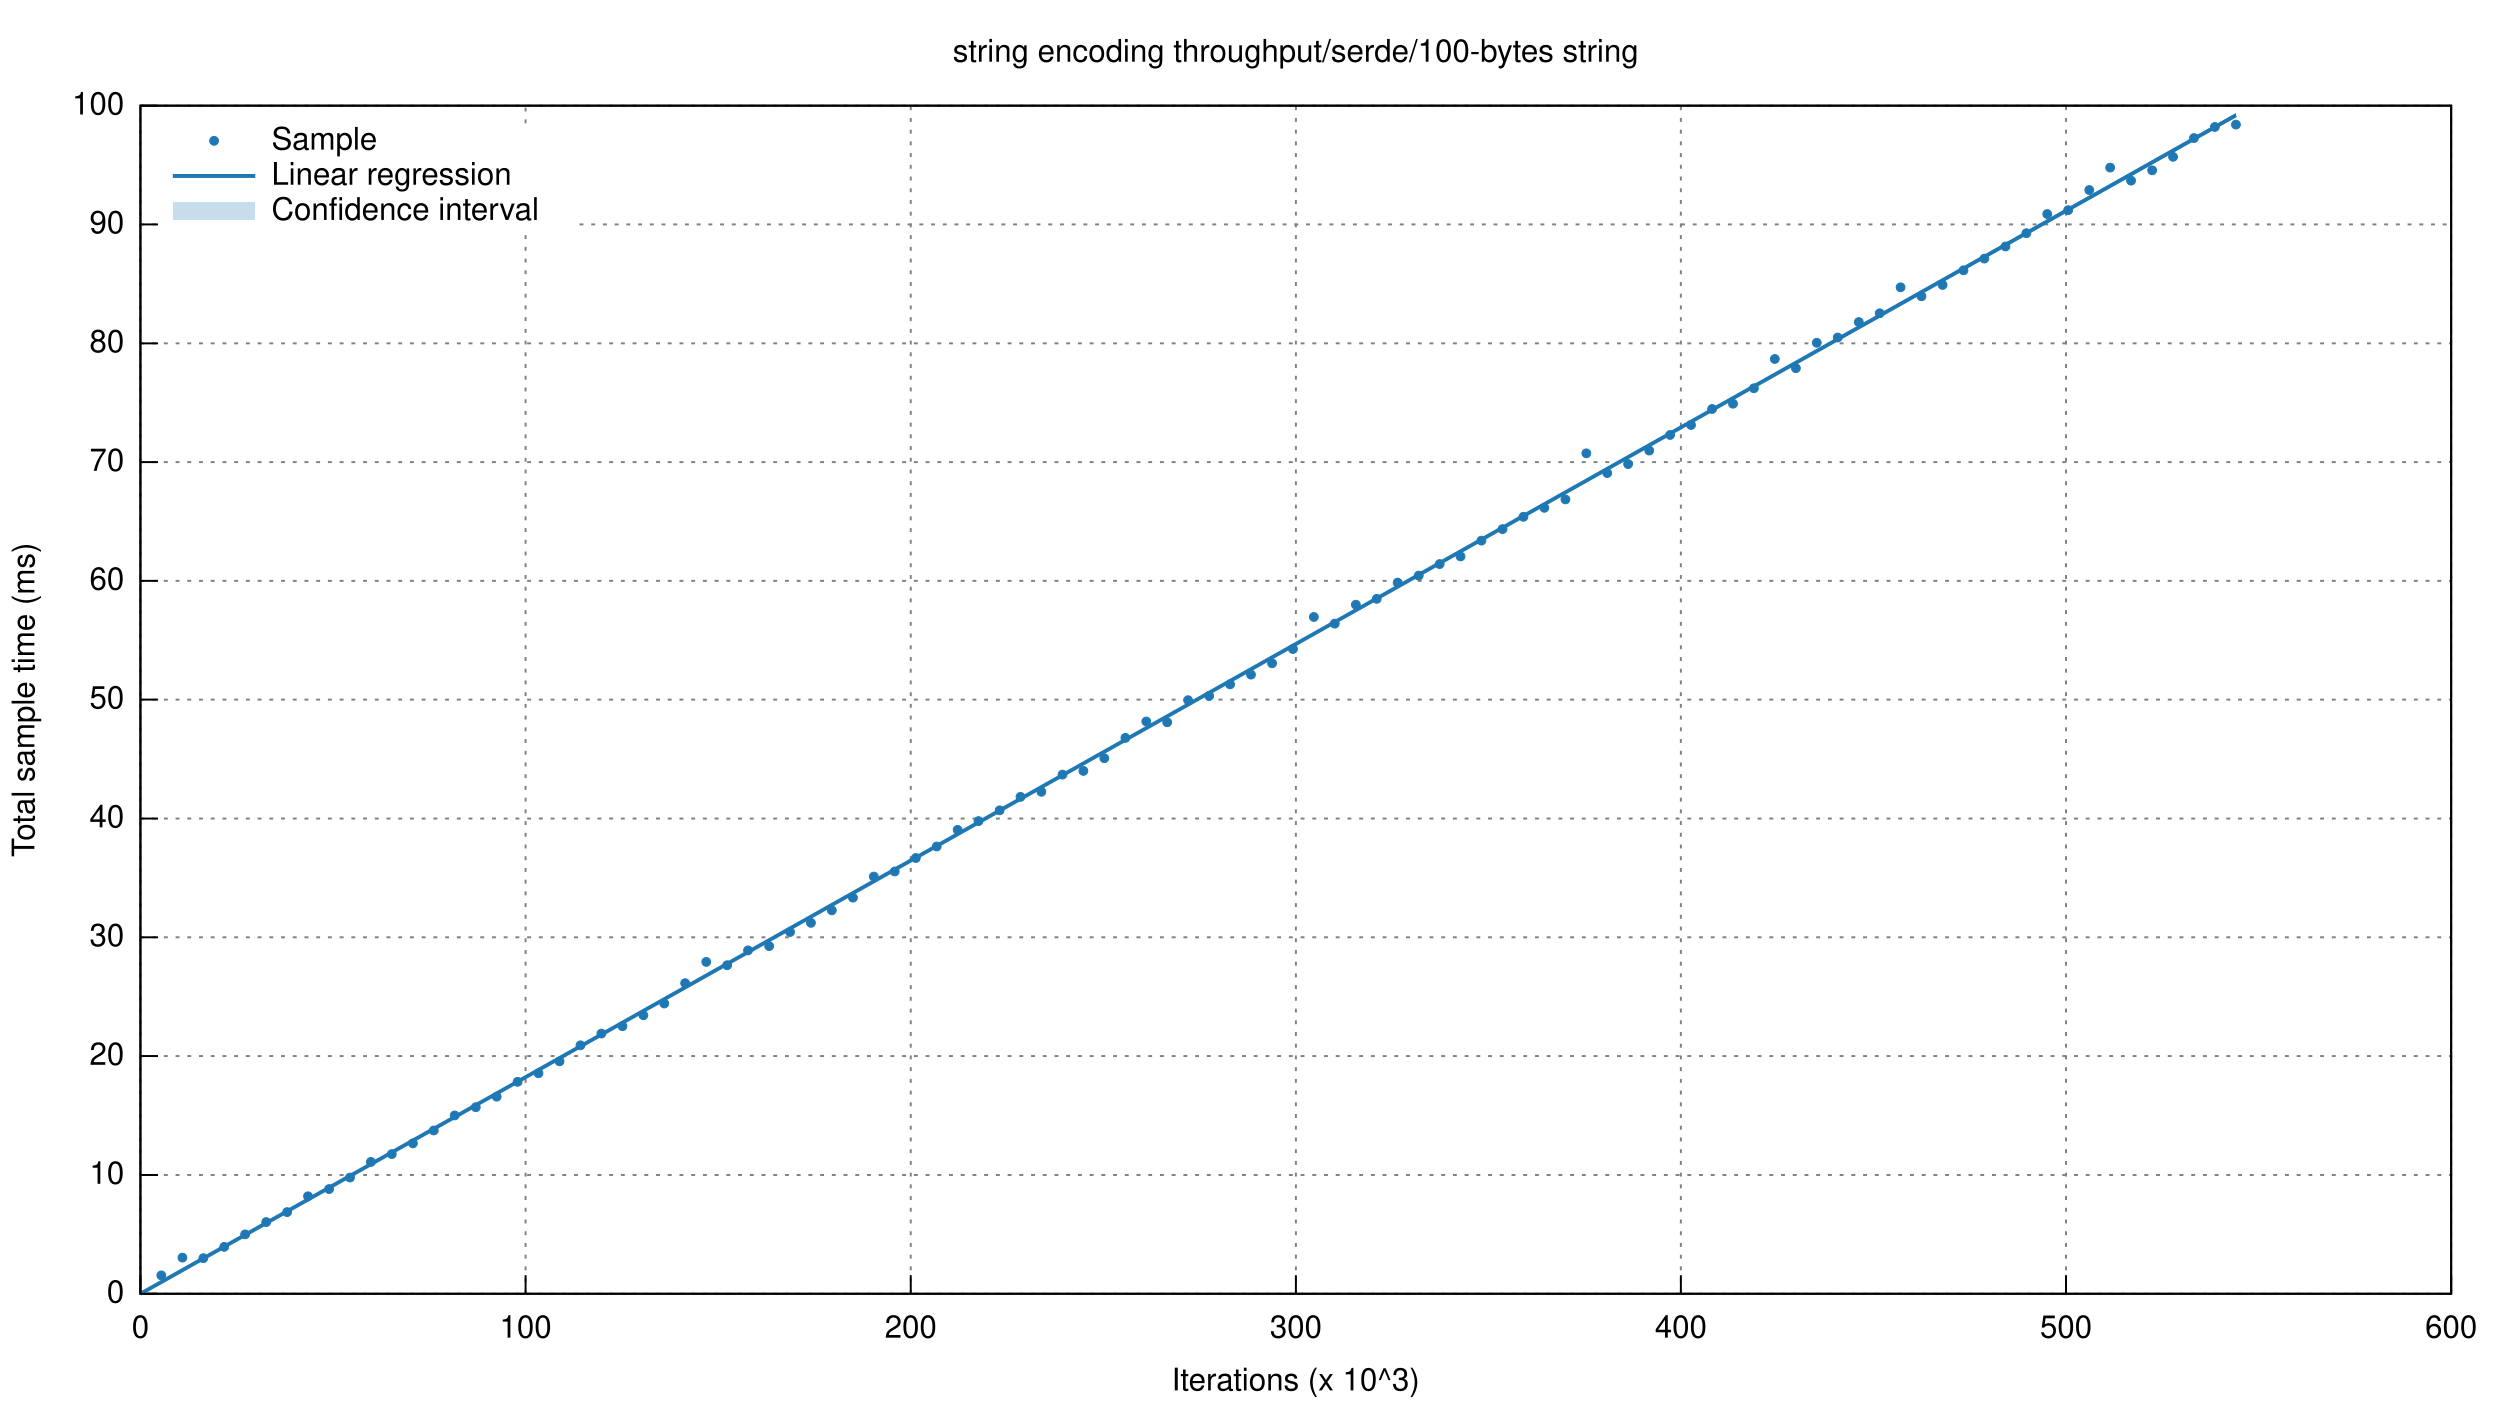
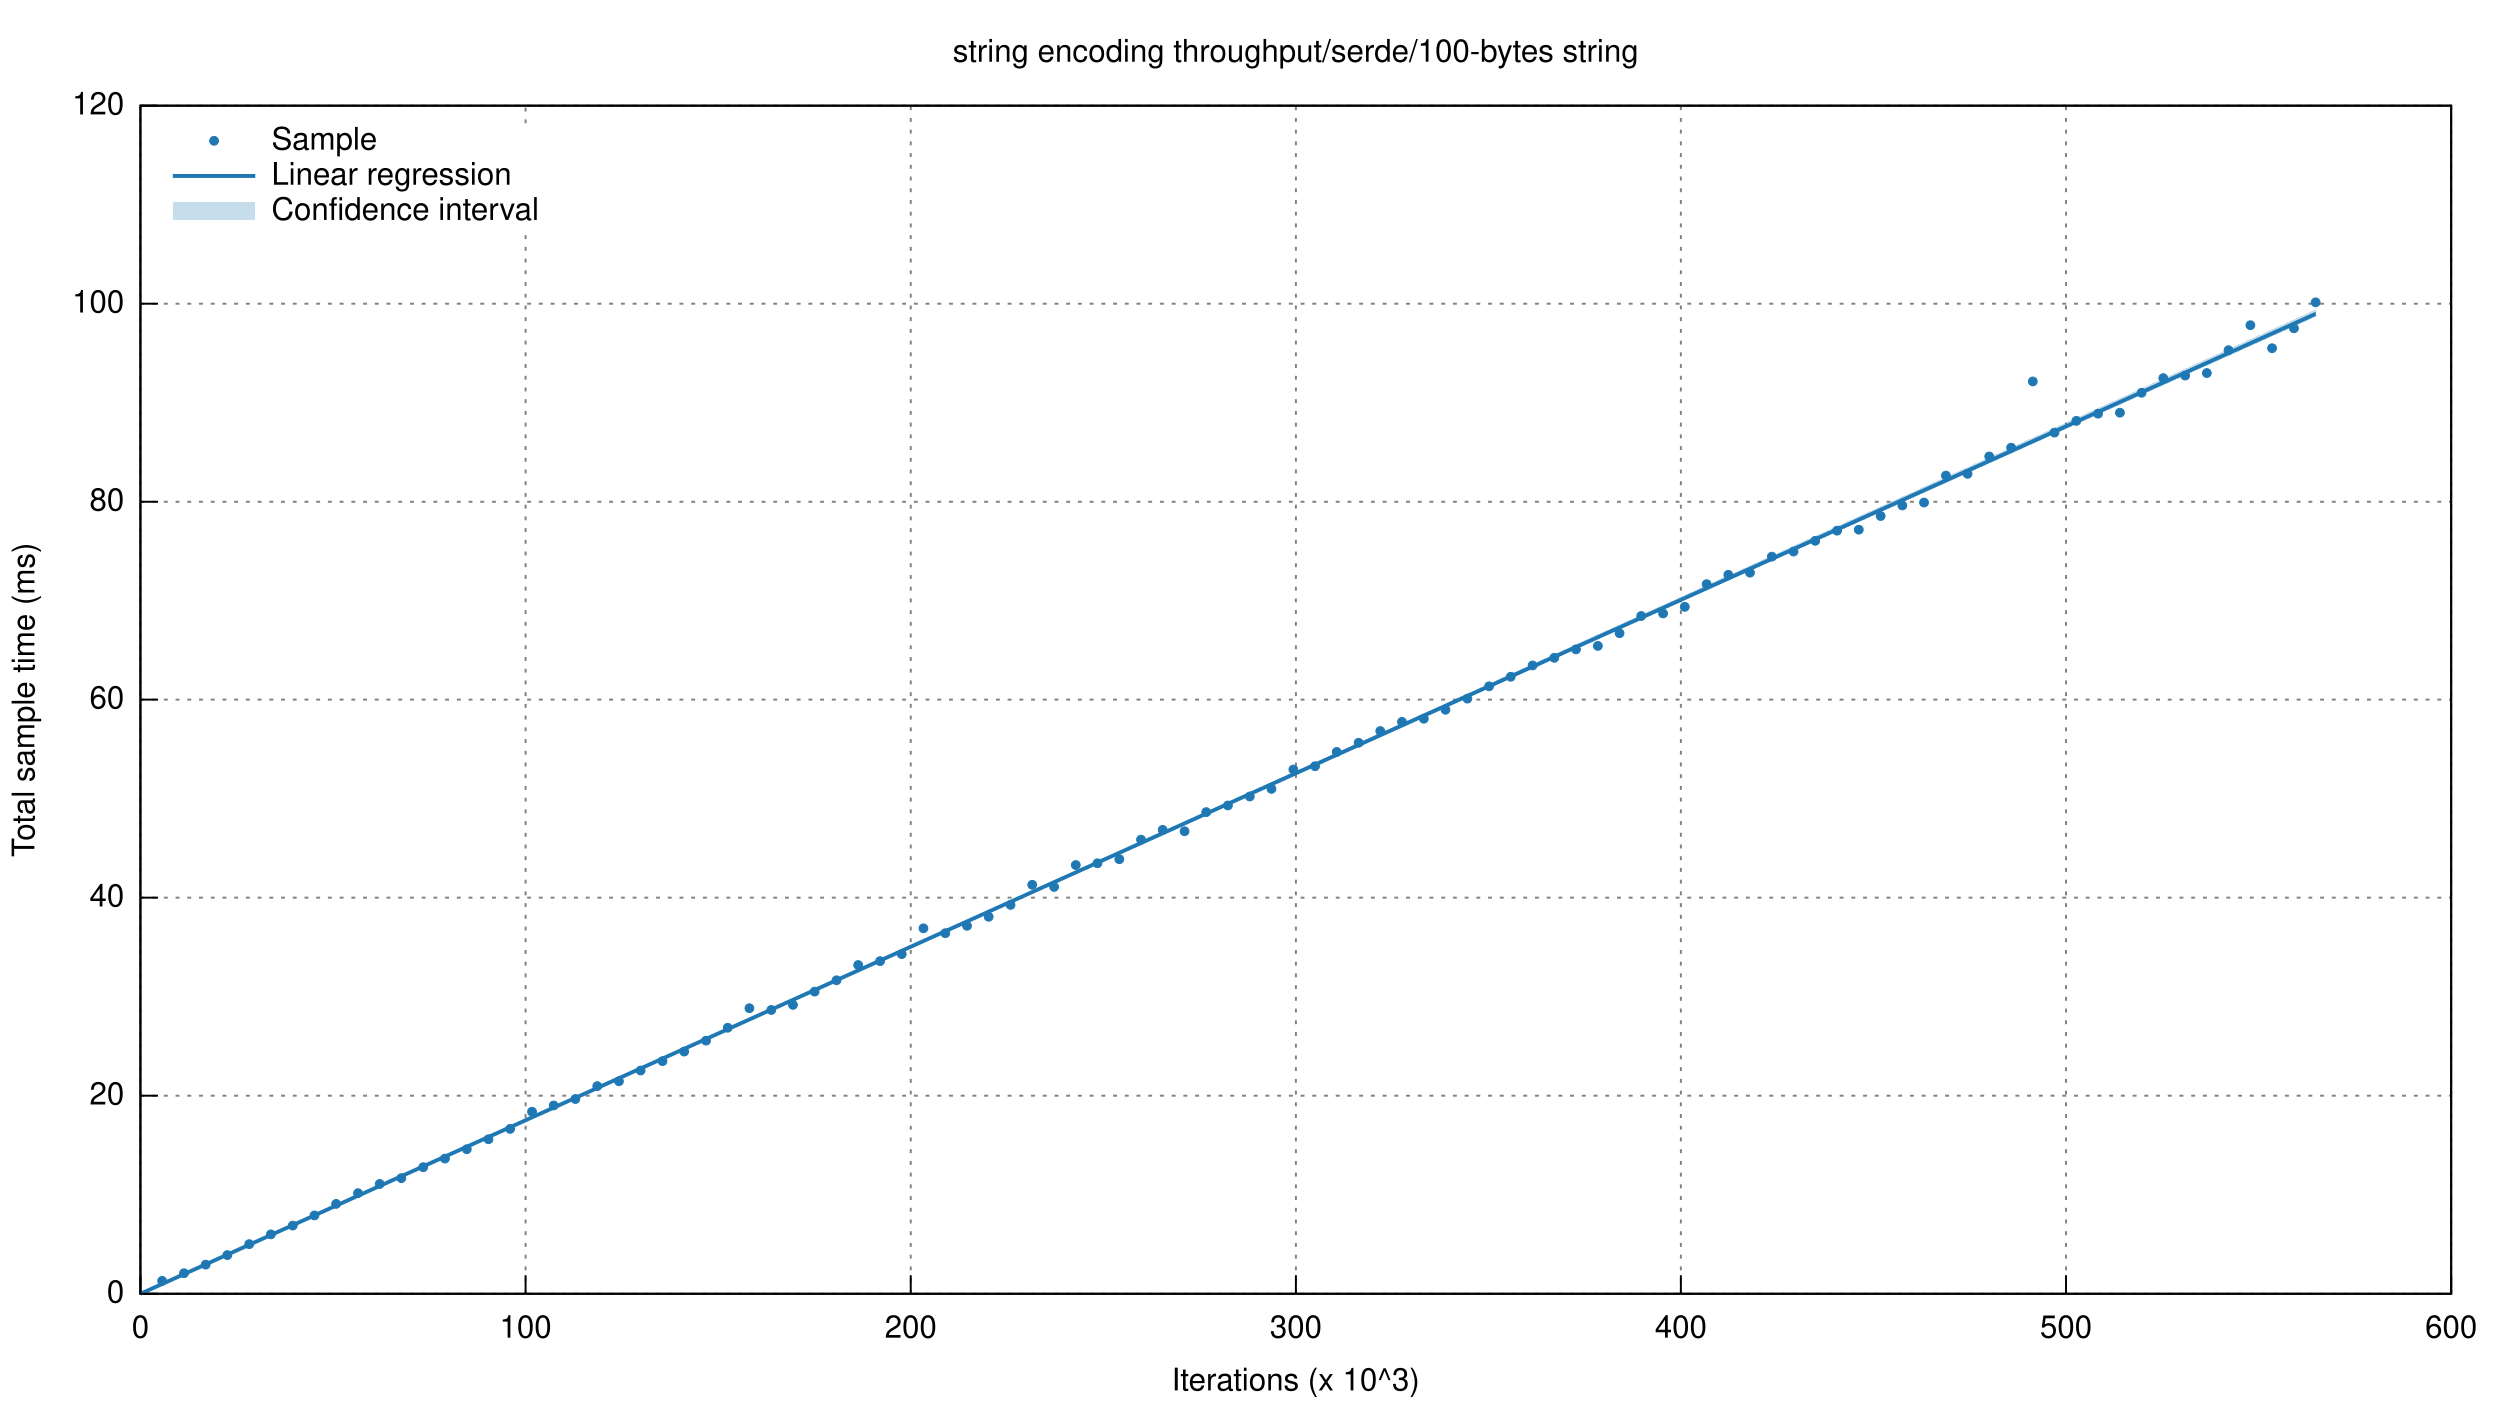
<svg xmlns="http://www.w3.org/2000/svg" xmlns:xlink="http://www.w3.org/1999/xlink" viewBox="0 0 1280 720">
  <g id="gnuplot_canvas">
    <rect x="0" y="0" width="1280" height="720" fill="none" />
    <defs>
      <circle id="gpDot" r="0.5" stroke-width="0.5" />
      <path id="gpPt0" stroke-width="0.222" stroke="currentColor" d="M-1,0 h2 M0,-1 v2" />
      <path id="gpPt1" stroke-width="0.222" stroke="currentColor" d="M-1,-1 L1,1 M1,-1 L-1,1" />
      <path id="gpPt2" stroke-width="0.222" stroke="currentColor" d="M-1,0 L1,0 M0,-1 L0,1 M-1,-1 L1,1 M-1,1 L1,-1" />
      <rect id="gpPt3" stroke-width="0.222" stroke="currentColor" x="-1" y="-1" width="2" height="2" />
      <rect id="gpPt4" stroke-width="0.222" stroke="currentColor" fill="currentColor" x="-1" y="-1" width="2" height="2" />
      <circle id="gpPt5" stroke-width="0.222" stroke="currentColor" cx="0" cy="0" r="1" />
      <use xlink:href="#gpPt5" id="gpPt6" fill="currentColor" stroke="none" />
      <path id="gpPt7" stroke-width="0.222" stroke="currentColor" d="M0,-1.33 L-1.33,0.67 L1.33,0.67 z" />
      <use xlink:href="#gpPt7" id="gpPt8" fill="currentColor" stroke="none" />
      <use xlink:href="#gpPt7" id="gpPt9" stroke="currentColor" transform="rotate(180)" />
      <use xlink:href="#gpPt9" id="gpPt10" fill="currentColor" stroke="none" />
      <use xlink:href="#gpPt3" id="gpPt11" stroke="currentColor" transform="rotate(45)" />
      <use xlink:href="#gpPt11" id="gpPt12" fill="currentColor" stroke="none" />
    </defs>
    <g style="fill:none; color:white; stroke:currentColor; stroke-width:1.00; stroke-linecap:butt; stroke-linejoin:miter">
</g>
    <g style="fill:none; color:black; stroke:currentColor; stroke-width:1.00; stroke-linecap:butt; stroke-linejoin:miter">
</g>
    <g style="fill:none; color:gray; stroke:currentColor; stroke-width:1.00; stroke-linecap:butt; stroke-linejoin:miter">
      <path stroke="gray" stroke-dasharray=" 2,4" class="gridline" d="M71.9,662.4 L1255.0,662.4  h0.01" />
    </g>
    <g style="fill:none; color:black; stroke:currentColor; stroke-width:1.00; stroke-linecap:butt; stroke-linejoin:miter">
      <path stroke="black" d="M71.9,662.4 L80.9,662.4  h0.01" />
      <g transform="translate(63.6,666.9)" style="stroke:none; fill:black; font-family:Helvetica; font-size:12.00pt; text-anchor:end">
        <text> 0</text>
      </g>
    </g>
    <g style="fill:none; color:gray; stroke:currentColor; stroke-width:1.00; stroke-linecap:butt; stroke-linejoin:miter">
-       <path stroke="gray" stroke-dasharray=" 2,4" class="gridline" d="M71.9,601.6 L1255.0,601.6  h0.01" />
-     </g>
-     <g style="fill:none; color:black; stroke:currentColor; stroke-width:1.00; stroke-linecap:butt; stroke-linejoin:miter">
-       <path stroke="black" d="M71.9,601.6 L80.9,601.6  h0.01" />
-       <g transform="translate(63.6,606.1)" style="stroke:none; fill:black; font-family:Helvetica; font-size:12.00pt; text-anchor:end">
-         <text> 10</text>
-       </g>
-     </g>
-     <g style="fill:none; color:gray; stroke:currentColor; stroke-width:1.00; stroke-linecap:butt; stroke-linejoin:miter">
-       <path stroke="gray" stroke-dasharray=" 2,4" class="gridline" d="M71.9,540.7 L1255.0,540.7  h0.01" />
-     </g>
-     <g style="fill:none; color:black; stroke:currentColor; stroke-width:1.00; stroke-linecap:butt; stroke-linejoin:miter">
-       <path stroke="black" d="M71.9,540.7 L80.9,540.7  h0.01" />
-       <g transform="translate(63.6,545.2)" style="stroke:none; fill:black; font-family:Helvetica; font-size:12.00pt; text-anchor:end">
+       <path stroke="gray" stroke-dasharray=" 2,4" class="gridline" d="M71.9,561.0 L1255.0,561.0  h0.01" />
+     </g>
+     <g style="fill:none; color:black; stroke:currentColor; stroke-width:1.00; stroke-linecap:butt; stroke-linejoin:miter">
+       <path stroke="black" d="M71.9,561.0 L80.9,561.0  h0.01" />
+       <g transform="translate(63.6,565.5)" style="stroke:none; fill:black; font-family:Helvetica; font-size:12.00pt; text-anchor:end">
        <text> 20</text>
      </g>
    </g>
    <g style="fill:none; color:gray; stroke:currentColor; stroke-width:1.00; stroke-linecap:butt; stroke-linejoin:miter">
-       <path stroke="gray" stroke-dasharray=" 2,4" class="gridline" d="M71.9,479.9 L1255.0,479.9  h0.01" />
-     </g>
-     <g style="fill:none; color:black; stroke:currentColor; stroke-width:1.00; stroke-linecap:butt; stroke-linejoin:miter">
-       <path stroke="black" d="M71.9,479.9 L80.9,479.9  h0.01" />
-       <g transform="translate(63.6,484.4)" style="stroke:none; fill:black; font-family:Helvetica; font-size:12.00pt; text-anchor:end">
-         <text> 30</text>
-       </g>
-     </g>
-     <g style="fill:none; color:gray; stroke:currentColor; stroke-width:1.00; stroke-linecap:butt; stroke-linejoin:miter">
-       <path stroke="gray" stroke-dasharray=" 2,4" class="gridline" d="M71.9,419.1 L1255.0,419.1  h0.01" />
-     </g>
-     <g style="fill:none; color:black; stroke:currentColor; stroke-width:1.00; stroke-linecap:butt; stroke-linejoin:miter">
-       <path stroke="black" d="M71.9,419.1 L80.9,419.1  h0.01" />
-       <g transform="translate(63.6,423.6)" style="stroke:none; fill:black; font-family:Helvetica; font-size:12.00pt; text-anchor:end">
+       <path stroke="gray" stroke-dasharray=" 2,4" class="gridline" d="M71.9,459.6 L1255.0,459.6  h0.01" />
+     </g>
+     <g style="fill:none; color:black; stroke:currentColor; stroke-width:1.00; stroke-linecap:butt; stroke-linejoin:miter">
+       <path stroke="black" d="M71.9,459.6 L80.9,459.6  h0.01" />
+       <g transform="translate(63.6,464.1)" style="stroke:none; fill:black; font-family:Helvetica; font-size:12.00pt; text-anchor:end">
        <text> 40</text>
      </g>
    </g>
    <g style="fill:none; color:gray; stroke:currentColor; stroke-width:1.00; stroke-linecap:butt; stroke-linejoin:miter">
      <path stroke="gray" stroke-dasharray=" 2,4" class="gridline" d="M71.9,358.2 L1255.0,358.2  h0.01" />
    </g>
    <g style="fill:none; color:black; stroke:currentColor; stroke-width:1.00; stroke-linecap:butt; stroke-linejoin:miter">
      <path stroke="black" d="M71.9,358.2 L80.9,358.2  h0.01" />
      <g transform="translate(63.6,362.7)" style="stroke:none; fill:black; font-family:Helvetica; font-size:12.00pt; text-anchor:end">
-         <text> 50</text>
-       </g>
-     </g>
-     <g style="fill:none; color:gray; stroke:currentColor; stroke-width:1.00; stroke-linecap:butt; stroke-linejoin:miter">
-       <path stroke="gray" stroke-dasharray=" 2,4" class="gridline" d="M71.9,297.4 L1255.0,297.4  h0.01" />
-     </g>
-     <g style="fill:none; color:black; stroke:currentColor; stroke-width:1.00; stroke-linecap:butt; stroke-linejoin:miter">
-       <path stroke="black" d="M71.9,297.4 L80.9,297.4  h0.01" />
-       <g transform="translate(63.6,301.9)" style="stroke:none; fill:black; font-family:Helvetica; font-size:12.00pt; text-anchor:end">
        <text> 60</text>
      </g>
    </g>
    <g style="fill:none; color:gray; stroke:currentColor; stroke-width:1.00; stroke-linecap:butt; stroke-linejoin:miter">
-       <path stroke="gray" stroke-dasharray=" 2,4" class="gridline" d="M71.9,236.6 L1255.0,236.6  h0.01" />
-     </g>
-     <g style="fill:none; color:black; stroke:currentColor; stroke-width:1.00; stroke-linecap:butt; stroke-linejoin:miter">
-       <path stroke="black" d="M71.9,236.6 L80.9,236.6  h0.01" />
-       <g transform="translate(63.6,241.1)" style="stroke:none; fill:black; font-family:Helvetica; font-size:12.00pt; text-anchor:end">
-         <text> 70</text>
-       </g>
-     </g>
-     <g style="fill:none; color:gray; stroke:currentColor; stroke-width:1.00; stroke-linecap:butt; stroke-linejoin:miter">
-       <path stroke="gray" stroke-dasharray=" 2,4" class="gridline" d="M71.9,175.8 L1255.0,175.8  h0.01" />
-     </g>
-     <g style="fill:none; color:black; stroke:currentColor; stroke-width:1.00; stroke-linecap:butt; stroke-linejoin:miter">
-       <path stroke="black" d="M71.9,175.8 L80.9,175.8  h0.01" />
-       <g transform="translate(63.6,180.3)" style="stroke:none; fill:black; font-family:Helvetica; font-size:12.00pt; text-anchor:end">
+       <path stroke="gray" stroke-dasharray=" 2,4" class="gridline" d="M71.9,256.9 L1255.0,256.9  h0.01" />
+     </g>
+     <g style="fill:none; color:black; stroke:currentColor; stroke-width:1.00; stroke-linecap:butt; stroke-linejoin:miter">
+       <path stroke="black" d="M71.9,256.9 L80.9,256.9  h0.01" />
+       <g transform="translate(63.6,261.4)" style="stroke:none; fill:black; font-family:Helvetica; font-size:12.00pt; text-anchor:end">
        <text> 80</text>
      </g>
    </g>
    <g style="fill:none; color:gray; stroke:currentColor; stroke-width:1.00; stroke-linecap:butt; stroke-linejoin:miter">
-       <path stroke="gray" stroke-dasharray=" 2,4" class="gridline" d="M71.9,114.9 L80.2,114.9 M296.7,114.9 L1255.0,114.9  h0.01" />
-     </g>
-     <g style="fill:none; color:black; stroke:currentColor; stroke-width:1.00; stroke-linecap:butt; stroke-linejoin:miter">
-       <path stroke="black" d="M71.9,114.9 L80.9,114.9  h0.01" />
-       <g transform="translate(63.6,119.4)" style="stroke:none; fill:black; font-family:Helvetica; font-size:12.00pt; text-anchor:end">
-         <text> 90</text>
+       <path stroke="gray" stroke-dasharray=" 2,4" class="gridline" d="M71.9,155.5 L1255.0,155.5  h0.01" />
+     </g>
+     <g style="fill:none; color:black; stroke:currentColor; stroke-width:1.00; stroke-linecap:butt; stroke-linejoin:miter">
+       <path stroke="black" d="M71.9,155.5 L80.9,155.5  h0.01" />
+       <g transform="translate(63.6,160.0)" style="stroke:none; fill:black; font-family:Helvetica; font-size:12.00pt; text-anchor:end">
+         <text> 100</text>
      </g>
    </g>
    <g style="fill:none; color:gray; stroke:currentColor; stroke-width:1.00; stroke-linecap:butt; stroke-linejoin:miter">
      <path stroke="gray" stroke-dasharray=" 2,4" class="gridline" d="M71.9,54.1 L1255.0,54.1  h0.01" />
    </g>
    <g style="fill:none; color:black; stroke:currentColor; stroke-width:1.00; stroke-linecap:butt; stroke-linejoin:miter">
      <path stroke="black" d="M71.9,54.1 L80.9,54.1  h0.01" />
      <g transform="translate(63.6,58.6)" style="stroke:none; fill:black; font-family:Helvetica; font-size:12.00pt; text-anchor:end">
-         <text> 100</text>
+         <text> 120</text>
      </g>
    </g>
    <g style="fill:none; color:gray; stroke:currentColor; stroke-width:1.00; stroke-linecap:butt; stroke-linejoin:miter">
      <path stroke="gray" stroke-dasharray=" 2,4" class="gridline" d="M71.9,662.4 L71.9,54.1  h0.01" />
    </g>
    <g style="fill:none; color:black; stroke:currentColor; stroke-width:1.00; stroke-linecap:butt; stroke-linejoin:miter">
      <path stroke="black" d="M71.9,662.4 L71.9,653.4  h0.01" />
      <g transform="translate(71.9,684.9)" style="stroke:none; fill:black; font-family:Helvetica; font-size:12.00pt; text-anchor:middle">
        <text> 0</text>
      </g>
    </g>
    <g style="fill:none; color:gray; stroke:currentColor; stroke-width:1.00; stroke-linecap:butt; stroke-linejoin:miter">
      <path stroke="gray" stroke-dasharray=" 2,4" class="gridline" d="M269.1,662.4 L269.1,117.1 M269.1,63.1 L269.1,54.1  h0.01" />
    </g>
    <g style="fill:none; color:black; stroke:currentColor; stroke-width:1.00; stroke-linecap:butt; stroke-linejoin:miter">
      <path stroke="black" d="M269.1,662.4 L269.1,653.4  h0.01" />
      <g transform="translate(269.1,684.9)" style="stroke:none; fill:black; font-family:Helvetica; font-size:12.00pt; text-anchor:middle">
        <text> 100</text>
      </g>
    </g>
    <g style="fill:none; color:gray; stroke:currentColor; stroke-width:1.00; stroke-linecap:butt; stroke-linejoin:miter">
      <path stroke="gray" stroke-dasharray=" 2,4" class="gridline" d="M466.3,662.4 L466.3,54.1  h0.01" />
    </g>
    <g style="fill:none; color:black; stroke:currentColor; stroke-width:1.00; stroke-linecap:butt; stroke-linejoin:miter">
      <path stroke="black" d="M466.3,662.4 L466.3,653.4  h0.01" />
      <g transform="translate(466.3,684.9)" style="stroke:none; fill:black; font-family:Helvetica; font-size:12.00pt; text-anchor:middle">
        <text> 200</text>
      </g>
    </g>
    <g style="fill:none; color:gray; stroke:currentColor; stroke-width:1.00; stroke-linecap:butt; stroke-linejoin:miter">
      <path stroke="gray" stroke-dasharray=" 2,4" class="gridline" d="M663.5,662.4 L663.5,54.1  h0.01" />
    </g>
    <g style="fill:none; color:black; stroke:currentColor; stroke-width:1.00; stroke-linecap:butt; stroke-linejoin:miter">
      <path stroke="black" d="M663.5,662.4 L663.5,653.4  h0.01" />
      <g transform="translate(663.5,684.9)" style="stroke:none; fill:black; font-family:Helvetica; font-size:12.00pt; text-anchor:middle">
        <text> 300</text>
      </g>
    </g>
    <g style="fill:none; color:gray; stroke:currentColor; stroke-width:1.00; stroke-linecap:butt; stroke-linejoin:miter">
      <path stroke="gray" stroke-dasharray=" 2,4" class="gridline" d="M860.6,662.4 L860.6,54.1  h0.01" />
    </g>
    <g style="fill:none; color:black; stroke:currentColor; stroke-width:1.00; stroke-linecap:butt; stroke-linejoin:miter">
      <path stroke="black" d="M860.6,662.4 L860.6,653.4  h0.01" />
      <g transform="translate(860.6,684.9)" style="stroke:none; fill:black; font-family:Helvetica; font-size:12.00pt; text-anchor:middle">
        <text> 400</text>
      </g>
    </g>
    <g style="fill:none; color:gray; stroke:currentColor; stroke-width:1.00; stroke-linecap:butt; stroke-linejoin:miter">
      <path stroke="gray" stroke-dasharray=" 2,4" class="gridline" d="M1057.8,662.4 L1057.8,54.1  h0.01" />
    </g>
    <g style="fill:none; color:black; stroke:currentColor; stroke-width:1.00; stroke-linecap:butt; stroke-linejoin:miter">
      <path stroke="black" d="M1057.8,662.4 L1057.8,653.4  h0.01" />
      <g transform="translate(1057.8,684.9)" style="stroke:none; fill:black; font-family:Helvetica; font-size:12.00pt; text-anchor:middle">
        <text> 500</text>
      </g>
    </g>
    <g style="fill:none; color:gray; stroke:currentColor; stroke-width:1.00; stroke-linecap:butt; stroke-linejoin:miter">
      <path stroke="gray" stroke-dasharray=" 2,4" class="gridline" d="M1255.0,662.4 L1255.0,54.1  h0.01" />
    </g>
    <g style="fill:none; color:black; stroke:currentColor; stroke-width:1.00; stroke-linecap:butt; stroke-linejoin:miter">
      <path stroke="black" d="M1255.0,662.4 L1255.0,653.4  h0.01" />
      <g transform="translate(1255.0,684.9)" style="stroke:none; fill:black; font-family:Helvetica; font-size:12.00pt; text-anchor:middle">
        <text> 600</text>
      </g>
      <path stroke="black" d="M71.9,54.1 L71.9,662.4 L1255.0,662.4 L1255.0,54.1 L71.9,54.1 Z  h0.01" />
      <g transform="translate(17.6,358.3) rotate(270)" style="stroke:none; fill:black; font-family:Helvetica; font-size:12.00pt; text-anchor:middle">
        <text>Total sample time (ms)</text>
      </g>
      <g transform="translate(663.4,711.9)" style="stroke:none; fill:black; font-family:Helvetica; font-size:12.00pt; text-anchor:middle">
        <text>Iterations (x 10^3)</text>
      </g>
      <g transform="translate(663.4,31.6)" style="stroke:none; fill:black; font-family:Helvetica; font-size:12.00pt; text-anchor:middle">
        <text>string encoding throughput/serde/100-bytes string</text>
      </g>
    </g>
    <g id="gnuplot_plot_1">
      <g style="fill:none; color:red; stroke:currentColor; stroke-width:1.00; stroke-linecap:butt; stroke-linejoin:miter">
        <g transform="translate(139.0,76.6)" style="stroke:none; fill:black; font-family:Helvetica; font-size:12.00pt; text-anchor:start">
          <text>Sample</text>
        </g>
-         <use xlink:href="#gpPt6" transform="translate(82.6,653.0) scale(2.25)" color="rgb( 31, 120, 180)" />
-         <use xlink:href="#gpPt6" transform="translate(93.4,643.9) scale(2.25)" color="rgb( 31, 120, 180)" />
-         <use xlink:href="#gpPt6" transform="translate(104.1,644.2) scale(2.25)" color="rgb( 31, 120, 180)" />
-         <use xlink:href="#gpPt6" transform="translate(114.8,638.4) scale(2.25)" color="rgb( 31, 120, 180)" />
-         <use xlink:href="#gpPt6" transform="translate(125.5,632.0) scale(2.25)" color="rgb( 31, 120, 180)" />
-         <use xlink:href="#gpPt6" transform="translate(136.3,625.7) scale(2.25)" color="rgb( 31, 120, 180)" />
-         <use xlink:href="#gpPt6" transform="translate(147.0,620.6) scale(2.25)" color="rgb( 31, 120, 180)" />
-         <use xlink:href="#gpPt6" transform="translate(157.7,612.5) scale(2.25)" color="rgb( 31, 120, 180)" />
-         <use xlink:href="#gpPt6" transform="translate(168.5,608.8) scale(2.25)" color="rgb( 31, 120, 180)" />
-         <use xlink:href="#gpPt6" transform="translate(179.2,602.9) scale(2.25)" color="rgb( 31, 120, 180)" />
-         <use xlink:href="#gpPt6" transform="translate(189.9,594.9) scale(2.25)" color="rgb( 31, 120, 180)" />
-         <use xlink:href="#gpPt6" transform="translate(200.6,590.9) scale(2.25)" color="rgb( 31, 120, 180)" />
-         <use xlink:href="#gpPt6" transform="translate(211.4,585.4) scale(2.25)" color="rgb( 31, 120, 180)" />
-         <use xlink:href="#gpPt6" transform="translate(222.1,578.8) scale(2.25)" color="rgb( 31, 120, 180)" />
-         <use xlink:href="#gpPt6" transform="translate(232.8,571.1) scale(2.25)" color="rgb( 31, 120, 180)" />
-         <use xlink:href="#gpPt6" transform="translate(243.6,566.9) scale(2.25)" color="rgb( 31, 120, 180)" />
-         <use xlink:href="#gpPt6" transform="translate(254.3,561.5) scale(2.25)" color="rgb( 31, 120, 180)" />
-         <use xlink:href="#gpPt6" transform="translate(265.0,553.9) scale(2.25)" color="rgb( 31, 120, 180)" />
-         <use xlink:href="#gpPt6" transform="translate(275.7,549.5) scale(2.25)" color="rgb( 31, 120, 180)" />
-         <use xlink:href="#gpPt6" transform="translate(286.5,543.4) scale(2.25)" color="rgb( 31, 120, 180)" />
-         <use xlink:href="#gpPt6" transform="translate(297.2,535.2) scale(2.25)" color="rgb( 31, 120, 180)" />
-         <use xlink:href="#gpPt6" transform="translate(307.9,529.2) scale(2.25)" color="rgb( 31, 120, 180)" />
-         <use xlink:href="#gpPt6" transform="translate(318.7,525.4) scale(2.25)" color="rgb( 31, 120, 180)" />
-         <use xlink:href="#gpPt6" transform="translate(329.4,519.8) scale(2.25)" color="rgb( 31, 120, 180)" />
-         <use xlink:href="#gpPt6" transform="translate(340.1,513.8) scale(2.25)" color="rgb( 31, 120, 180)" />
-         <use xlink:href="#gpPt6" transform="translate(350.8,503.4) scale(2.25)" color="rgb( 31, 120, 180)" />
-         <use xlink:href="#gpPt6" transform="translate(361.6,492.5) scale(2.25)" color="rgb( 31, 120, 180)" />
-         <use xlink:href="#gpPt6" transform="translate(372.3,494.2) scale(2.25)" color="rgb( 31, 120, 180)" />
-         <use xlink:href="#gpPt6" transform="translate(383.0,486.6) scale(2.25)" color="rgb( 31, 120, 180)" />
-         <use xlink:href="#gpPt6" transform="translate(393.8,484.4) scale(2.25)" color="rgb( 31, 120, 180)" />
-         <use xlink:href="#gpPt6" transform="translate(404.5,477.2) scale(2.25)" color="rgb( 31, 120, 180)" />
-         <use xlink:href="#gpPt6" transform="translate(415.2,472.5) scale(2.25)" color="rgb( 31, 120, 180)" />
-         <use xlink:href="#gpPt6" transform="translate(425.9,466.1) scale(2.25)" color="rgb( 31, 120, 180)" />
-         <use xlink:href="#gpPt6" transform="translate(436.7,459.6) scale(2.25)" color="rgb( 31, 120, 180)" />
-         <use xlink:href="#gpPt6" transform="translate(447.4,448.8) scale(2.25)" color="rgb( 31, 120, 180)" />
-         <use xlink:href="#gpPt6" transform="translate(458.1,446.2) scale(2.25)" color="rgb( 31, 120, 180)" />
-         <use xlink:href="#gpPt6" transform="translate(468.9,439.3) scale(2.25)" color="rgb( 31, 120, 180)" />
-         <use xlink:href="#gpPt6" transform="translate(479.6,433.4) scale(2.25)" color="rgb( 31, 120, 180)" />
-         <use xlink:href="#gpPt6" transform="translate(490.3,424.9) scale(2.25)" color="rgb( 31, 120, 180)" />
-         <use xlink:href="#gpPt6" transform="translate(501.0,420.4) scale(2.25)" color="rgb( 31, 120, 180)" />
-         <use xlink:href="#gpPt6" transform="translate(511.8,414.9) scale(2.25)" color="rgb( 31, 120, 180)" />
-         <use xlink:href="#gpPt6" transform="translate(522.5,408.0) scale(2.25)" color="rgb( 31, 120, 180)" />
-         <use xlink:href="#gpPt6" transform="translate(533.2,405.4) scale(2.25)" color="rgb( 31, 120, 180)" />
-         <use xlink:href="#gpPt6" transform="translate(544.0,396.6) scale(2.25)" color="rgb( 31, 120, 180)" />
-         <use xlink:href="#gpPt6" transform="translate(554.7,394.7) scale(2.25)" color="rgb( 31, 120, 180)" />
-         <use xlink:href="#gpPt6" transform="translate(565.4,388.2) scale(2.25)" color="rgb( 31, 120, 180)" />
-         <use xlink:href="#gpPt6" transform="translate(576.2,377.8) scale(2.25)" color="rgb( 31, 120, 180)" />
-         <use xlink:href="#gpPt6" transform="translate(586.9,369.4) scale(2.25)" color="rgb( 31, 120, 180)" />
-         <use xlink:href="#gpPt6" transform="translate(597.6,369.8) scale(2.25)" color="rgb( 31, 120, 180)" />
-         <use xlink:href="#gpPt6" transform="translate(608.3,358.5) scale(2.25)" color="rgb( 31, 120, 180)" />
-         <use xlink:href="#gpPt6" transform="translate(619.1,356.3) scale(2.25)" color="rgb( 31, 120, 180)" />
-         <use xlink:href="#gpPt6" transform="translate(629.8,350.4) scale(2.25)" color="rgb( 31, 120, 180)" />
-         <use xlink:href="#gpPt6" transform="translate(640.5,345.4) scale(2.25)" color="rgb( 31, 120, 180)" />
-         <use xlink:href="#gpPt6" transform="translate(651.3,339.6) scale(2.25)" color="rgb( 31, 120, 180)" />
-         <use xlink:href="#gpPt6" transform="translate(662.0,332.3) scale(2.25)" color="rgb( 31, 120, 180)" />
-         <use xlink:href="#gpPt6" transform="translate(672.7,315.9) scale(2.25)" color="rgb( 31, 120, 180)" />
-         <use xlink:href="#gpPt6" transform="translate(683.4,319.3) scale(2.25)" color="rgb( 31, 120, 180)" />
-         <use xlink:href="#gpPt6" transform="translate(694.2,309.6) scale(2.25)" color="rgb( 31, 120, 180)" />
-         <use xlink:href="#gpPt6" transform="translate(704.9,306.6) scale(2.25)" color="rgb( 31, 120, 180)" />
-         <use xlink:href="#gpPt6" transform="translate(715.6,298.3) scale(2.25)" color="rgb( 31, 120, 180)" />
-         <use xlink:href="#gpPt6" transform="translate(726.4,294.7) scale(2.25)" color="rgb( 31, 120, 180)" />
-         <use xlink:href="#gpPt6" transform="translate(737.1,288.8) scale(2.25)" color="rgb( 31, 120, 180)" />
-         <use xlink:href="#gpPt6" transform="translate(747.8,284.9) scale(2.25)" color="rgb( 31, 120, 180)" />
-         <use xlink:href="#gpPt6" transform="translate(758.5,276.8) scale(2.25)" color="rgb( 31, 120, 180)" />
-         <use xlink:href="#gpPt6" transform="translate(769.3,270.9) scale(2.25)" color="rgb( 31, 120, 180)" />
-         <use xlink:href="#gpPt6" transform="translate(780.0,264.6) scale(2.25)" color="rgb( 31, 120, 180)" />
-         <use xlink:href="#gpPt6" transform="translate(790.7,260.0) scale(2.25)" color="rgb( 31, 120, 180)" />
-         <use xlink:href="#gpPt6" transform="translate(801.5,255.7) scale(2.25)" color="rgb( 31, 120, 180)" />
-         <use xlink:href="#gpPt6" transform="translate(812.2,232.1) scale(2.25)" color="rgb( 31, 120, 180)" />
-         <use xlink:href="#gpPt6" transform="translate(822.9,242.2) scale(2.25)" color="rgb( 31, 120, 180)" />
-         <use xlink:href="#gpPt6" transform="translate(833.6,237.6) scale(2.25)" color="rgb( 31, 120, 180)" />
-         <use xlink:href="#gpPt6" transform="translate(844.4,230.7) scale(2.25)" color="rgb( 31, 120, 180)" />
-         <use xlink:href="#gpPt6" transform="translate(855.1,222.7) scale(2.25)" color="rgb( 31, 120, 180)" />
-         <use xlink:href="#gpPt6" transform="translate(865.8,217.6) scale(2.25)" color="rgb( 31, 120, 180)" />
-         <use xlink:href="#gpPt6" transform="translate(876.6,209.4) scale(2.25)" color="rgb( 31, 120, 180)" />
-         <use xlink:href="#gpPt6" transform="translate(887.3,206.7) scale(2.25)" color="rgb( 31, 120, 180)" />
-         <use xlink:href="#gpPt6" transform="translate(898.0,198.8) scale(2.25)" color="rgb( 31, 120, 180)" />
-         <use xlink:href="#gpPt6" transform="translate(908.7,183.8) scale(2.25)" color="rgb( 31, 120, 180)" />
-         <use xlink:href="#gpPt6" transform="translate(919.5,188.5) scale(2.25)" color="rgb( 31, 120, 180)" />
-         <use xlink:href="#gpPt6" transform="translate(930.2,175.5) scale(2.25)" color="rgb( 31, 120, 180)" />
-         <use xlink:href="#gpPt6" transform="translate(940.9,172.8) scale(2.25)" color="rgb( 31, 120, 180)" />
-         <use xlink:href="#gpPt6" transform="translate(951.7,164.9) scale(2.25)" color="rgb( 31, 120, 180)" />
-         <use xlink:href="#gpPt6" transform="translate(962.4,160.4) scale(2.25)" color="rgb( 31, 120, 180)" />
-         <use xlink:href="#gpPt6" transform="translate(973.1,147.1) scale(2.25)" color="rgb( 31, 120, 180)" />
-         <use xlink:href="#gpPt6" transform="translate(983.8,151.7) scale(2.25)" color="rgb( 31, 120, 180)" />
-         <use xlink:href="#gpPt6" transform="translate(994.6,145.9) scale(2.25)" color="rgb( 31, 120, 180)" />
-         <use xlink:href="#gpPt6" transform="translate(1005.3,138.4) scale(2.25)" color="rgb( 31, 120, 180)" />
-         <use xlink:href="#gpPt6" transform="translate(1016.0,132.4) scale(2.25)" color="rgb( 31, 120, 180)" />
-         <use xlink:href="#gpPt6" transform="translate(1026.8,126.2) scale(2.25)" color="rgb( 31, 120, 180)" />
-         <use xlink:href="#gpPt6" transform="translate(1037.5,119.4) scale(2.25)" color="rgb( 31, 120, 180)" />
-         <use xlink:href="#gpPt6" transform="translate(1048.2,109.6) scale(2.25)" color="rgb( 31, 120, 180)" />
-         <use xlink:href="#gpPt6" transform="translate(1058.9,107.6) scale(2.25)" color="rgb( 31, 120, 180)" />
-         <use xlink:href="#gpPt6" transform="translate(1069.7,97.3) scale(2.25)" color="rgb( 31, 120, 180)" />
-         <use xlink:href="#gpPt6" transform="translate(1080.4,85.8) scale(2.25)" color="rgb( 31, 120, 180)" />
-         <use xlink:href="#gpPt6" transform="translate(1091.1,92.5) scale(2.25)" color="rgb( 31, 120, 180)" />
-         <use xlink:href="#gpPt6" transform="translate(1101.9,87.2) scale(2.25)" color="rgb( 31, 120, 180)" />
-         <use xlink:href="#gpPt6" transform="translate(1112.6,80.3) scale(2.25)" color="rgb( 31, 120, 180)" />
-         <use xlink:href="#gpPt6" transform="translate(1123.3,70.7) scale(2.25)" color="rgb( 31, 120, 180)" />
-         <use xlink:href="#gpPt6" transform="translate(1134.0,65.0) scale(2.25)" color="rgb( 31, 120, 180)" />
-         <use xlink:href="#gpPt6" transform="translate(1144.8,63.8) scale(2.25)" color="rgb( 31, 120, 180)" />
+         <use xlink:href="#gpPt6" transform="translate(83.0,655.8) scale(2.25)" color="rgb( 31, 120, 180)" />
+         <use xlink:href="#gpPt6" transform="translate(94.2,651.9) scale(2.25)" color="rgb( 31, 120, 180)" />
+         <use xlink:href="#gpPt6" transform="translate(105.3,647.5) scale(2.25)" color="rgb( 31, 120, 180)" />
+         <use xlink:href="#gpPt6" transform="translate(116.4,642.6) scale(2.25)" color="rgb( 31, 120, 180)" />
+         <use xlink:href="#gpPt6" transform="translate(127.6,637.0) scale(2.25)" color="rgb( 31, 120, 180)" />
+         <use xlink:href="#gpPt6" transform="translate(138.7,632.0) scale(2.25)" color="rgb( 31, 120, 180)" />
+         <use xlink:href="#gpPt6" transform="translate(149.9,627.5) scale(2.25)" color="rgb( 31, 120, 180)" />
+         <use xlink:href="#gpPt6" transform="translate(161.0,622.3) scale(2.25)" color="rgb( 31, 120, 180)" />
+         <use xlink:href="#gpPt6" transform="translate(172.1,616.4) scale(2.25)" color="rgb( 31, 120, 180)" />
+         <use xlink:href="#gpPt6" transform="translate(183.3,610.9) scale(2.25)" color="rgb( 31, 120, 180)" />
+         <use xlink:href="#gpPt6" transform="translate(194.4,606.2) scale(2.25)" color="rgb( 31, 120, 180)" />
+         <use xlink:href="#gpPt6" transform="translate(205.5,603.2) scale(2.25)" color="rgb( 31, 120, 180)" />
+         <use xlink:href="#gpPt6" transform="translate(216.7,597.6) scale(2.25)" color="rgb( 31, 120, 180)" />
+         <use xlink:href="#gpPt6" transform="translate(227.8,593.2) scale(2.25)" color="rgb( 31, 120, 180)" />
+         <use xlink:href="#gpPt6" transform="translate(239.0,588.4) scale(2.25)" color="rgb( 31, 120, 180)" />
+         <use xlink:href="#gpPt6" transform="translate(250.1,583.3) scale(2.25)" color="rgb( 31, 120, 180)" />
+         <use xlink:href="#gpPt6" transform="translate(261.2,578.0) scale(2.25)" color="rgb( 31, 120, 180)" />
+         <use xlink:href="#gpPt6" transform="translate(272.4,569.2) scale(2.25)" color="rgb( 31, 120, 180)" />
+         <use xlink:href="#gpPt6" transform="translate(283.5,566.0) scale(2.25)" color="rgb( 31, 120, 180)" />
+         <use xlink:href="#gpPt6" transform="translate(294.6,562.7) scale(2.25)" color="rgb( 31, 120, 180)" />
+         <use xlink:href="#gpPt6" transform="translate(305.8,556.1) scale(2.25)" color="rgb( 31, 120, 180)" />
+         <use xlink:href="#gpPt6" transform="translate(316.9,553.6) scale(2.25)" color="rgb( 31, 120, 180)" />
+         <use xlink:href="#gpPt6" transform="translate(328.0,548.1) scale(2.25)" color="rgb( 31, 120, 180)" />
+         <use xlink:href="#gpPt6" transform="translate(339.2,543.3) scale(2.25)" color="rgb( 31, 120, 180)" />
+         <use xlink:href="#gpPt6" transform="translate(350.3,538.4) scale(2.25)" color="rgb( 31, 120, 180)" />
+         <use xlink:href="#gpPt6" transform="translate(361.5,532.8) scale(2.25)" color="rgb( 31, 120, 180)" />
+         <use xlink:href="#gpPt6" transform="translate(372.6,526.2) scale(2.25)" color="rgb( 31, 120, 180)" />
+         <use xlink:href="#gpPt6" transform="translate(383.7,516.2) scale(2.25)" color="rgb( 31, 120, 180)" />
+         <use xlink:href="#gpPt6" transform="translate(394.9,517.1) scale(2.25)" color="rgb( 31, 120, 180)" />
+         <use xlink:href="#gpPt6" transform="translate(406.0,514.5) scale(2.25)" color="rgb( 31, 120, 180)" />
+         <use xlink:href="#gpPt6" transform="translate(417.1,507.7) scale(2.25)" color="rgb( 31, 120, 180)" />
+         <use xlink:href="#gpPt6" transform="translate(428.3,501.9) scale(2.25)" color="rgb( 31, 120, 180)" />
+         <use xlink:href="#gpPt6" transform="translate(439.4,494.1) scale(2.25)" color="rgb( 31, 120, 180)" />
+         <use xlink:href="#gpPt6" transform="translate(450.6,492.1) scale(2.25)" color="rgb( 31, 120, 180)" />
+         <use xlink:href="#gpPt6" transform="translate(461.7,488.5) scale(2.25)" color="rgb( 31, 120, 180)" />
+         <use xlink:href="#gpPt6" transform="translate(472.8,475.3) scale(2.25)" color="rgb( 31, 120, 180)" />
+         <use xlink:href="#gpPt6" transform="translate(484.0,477.8) scale(2.25)" color="rgb( 31, 120, 180)" />
+         <use xlink:href="#gpPt6" transform="translate(495.1,474.0) scale(2.25)" color="rgb( 31, 120, 180)" />
+         <use xlink:href="#gpPt6" transform="translate(506.2,469.4) scale(2.25)" color="rgb( 31, 120, 180)" />
+         <use xlink:href="#gpPt6" transform="translate(517.4,463.3) scale(2.25)" color="rgb( 31, 120, 180)" />
+         <use xlink:href="#gpPt6" transform="translate(528.5,453.0) scale(2.25)" color="rgb( 31, 120, 180)" />
+         <use xlink:href="#gpPt6" transform="translate(539.7,454.1) scale(2.25)" color="rgb( 31, 120, 180)" />
+         <use xlink:href="#gpPt6" transform="translate(550.8,442.9) scale(2.25)" color="rgb( 31, 120, 180)" />
+         <use xlink:href="#gpPt6" transform="translate(561.9,442.0) scale(2.25)" color="rgb( 31, 120, 180)" />
+         <use xlink:href="#gpPt6" transform="translate(573.1,439.9) scale(2.25)" color="rgb( 31, 120, 180)" />
+         <use xlink:href="#gpPt6" transform="translate(584.2,429.9) scale(2.25)" color="rgb( 31, 120, 180)" />
+         <use xlink:href="#gpPt6" transform="translate(595.3,424.9) scale(2.25)" color="rgb( 31, 120, 180)" />
+         <use xlink:href="#gpPt6" transform="translate(606.5,425.6) scale(2.25)" color="rgb( 31, 120, 180)" />
+         <use xlink:href="#gpPt6" transform="translate(617.6,415.8) scale(2.25)" color="rgb( 31, 120, 180)" />
+         <use xlink:href="#gpPt6" transform="translate(628.7,412.4) scale(2.25)" color="rgb( 31, 120, 180)" />
+         <use xlink:href="#gpPt6" transform="translate(639.9,407.8) scale(2.25)" color="rgb( 31, 120, 180)" />
+         <use xlink:href="#gpPt6" transform="translate(651.0,403.9) scale(2.25)" color="rgb( 31, 120, 180)" />
+         <use xlink:href="#gpPt6" transform="translate(662.2,394.0) scale(2.25)" color="rgb( 31, 120, 180)" />
+         <use xlink:href="#gpPt6" transform="translate(673.3,392.3) scale(2.25)" color="rgb( 31, 120, 180)" />
+         <use xlink:href="#gpPt6" transform="translate(684.4,385.0) scale(2.25)" color="rgb( 31, 120, 180)" />
+         <use xlink:href="#gpPt6" transform="translate(695.6,380.3) scale(2.25)" color="rgb( 31, 120, 180)" />
+         <use xlink:href="#gpPt6" transform="translate(706.7,374.3) scale(2.25)" color="rgb( 31, 120, 180)" />
+         <use xlink:href="#gpPt6" transform="translate(717.8,369.6) scale(2.25)" color="rgb( 31, 120, 180)" />
+         <use xlink:href="#gpPt6" transform="translate(729.0,368.0) scale(2.25)" color="rgb( 31, 120, 180)" />
+         <use xlink:href="#gpPt6" transform="translate(740.1,363.4) scale(2.25)" color="rgb( 31, 120, 180)" />
+         <use xlink:href="#gpPt6" transform="translate(751.3,357.7) scale(2.25)" color="rgb( 31, 120, 180)" />
+         <use xlink:href="#gpPt6" transform="translate(762.4,351.4) scale(2.25)" color="rgb( 31, 120, 180)" />
+         <use xlink:href="#gpPt6" transform="translate(773.5,346.5) scale(2.25)" color="rgb( 31, 120, 180)" />
+         <use xlink:href="#gpPt6" transform="translate(784.7,340.7) scale(2.25)" color="rgb( 31, 120, 180)" />
+         <use xlink:href="#gpPt6" transform="translate(795.8,336.8) scale(2.25)" color="rgb( 31, 120, 180)" />
+         <use xlink:href="#gpPt6" transform="translate(806.9,332.5) scale(2.25)" color="rgb( 31, 120, 180)" />
+         <use xlink:href="#gpPt6" transform="translate(818.1,330.7) scale(2.25)" color="rgb( 31, 120, 180)" />
+         <use xlink:href="#gpPt6" transform="translate(829.2,324.2) scale(2.25)" color="rgb( 31, 120, 180)" />
+         <use xlink:href="#gpPt6" transform="translate(840.3,315.4) scale(2.25)" color="rgb( 31, 120, 180)" />
+         <use xlink:href="#gpPt6" transform="translate(851.5,314.1) scale(2.25)" color="rgb( 31, 120, 180)" />
+         <use xlink:href="#gpPt6" transform="translate(862.6,310.7) scale(2.25)" color="rgb( 31, 120, 180)" />
+         <use xlink:href="#gpPt6" transform="translate(873.8,299.1) scale(2.25)" color="rgb( 31, 120, 180)" />
+         <use xlink:href="#gpPt6" transform="translate(884.9,294.3) scale(2.25)" color="rgb( 31, 120, 180)" />
+         <use xlink:href="#gpPt6" transform="translate(896.0,293.2) scale(2.25)" color="rgb( 31, 120, 180)" />
+         <use xlink:href="#gpPt6" transform="translate(907.2,285.0) scale(2.25)" color="rgb( 31, 120, 180)" />
+         <use xlink:href="#gpPt6" transform="translate(918.3,282.4) scale(2.25)" color="rgb( 31, 120, 180)" />
+         <use xlink:href="#gpPt6" transform="translate(929.4,276.9) scale(2.25)" color="rgb( 31, 120, 180)" />
+         <use xlink:href="#gpPt6" transform="translate(940.6,271.7) scale(2.25)" color="rgb( 31, 120, 180)" />
+         <use xlink:href="#gpPt6" transform="translate(951.7,271.2) scale(2.25)" color="rgb( 31, 120, 180)" />
+         <use xlink:href="#gpPt6" transform="translate(962.9,264.2) scale(2.25)" color="rgb( 31, 120, 180)" />
+         <use xlink:href="#gpPt6" transform="translate(974.0,258.8) scale(2.25)" color="rgb( 31, 120, 180)" />
+         <use xlink:href="#gpPt6" transform="translate(985.1,257.3) scale(2.25)" color="rgb( 31, 120, 180)" />
+         <use xlink:href="#gpPt6" transform="translate(996.3,243.5) scale(2.25)" color="rgb( 31, 120, 180)" />
+         <use xlink:href="#gpPt6" transform="translate(1007.4,242.6) scale(2.25)" color="rgb( 31, 120, 180)" />
+         <use xlink:href="#gpPt6" transform="translate(1018.5,233.7) scale(2.25)" color="rgb( 31, 120, 180)" />
+         <use xlink:href="#gpPt6" transform="translate(1029.7,229.2) scale(2.25)" color="rgb( 31, 120, 180)" />
+         <use xlink:href="#gpPt6" transform="translate(1040.8,195.3) scale(2.25)" color="rgb( 31, 120, 180)" />
+         <use xlink:href="#gpPt6" transform="translate(1051.9,221.5) scale(2.25)" color="rgb( 31, 120, 180)" />
+         <use xlink:href="#gpPt6" transform="translate(1063.1,215.5) scale(2.25)" color="rgb( 31, 120, 180)" />
+         <use xlink:href="#gpPt6" transform="translate(1074.2,211.8) scale(2.25)" color="rgb( 31, 120, 180)" />
+         <use xlink:href="#gpPt6" transform="translate(1085.4,211.3) scale(2.25)" color="rgb( 31, 120, 180)" />
+         <use xlink:href="#gpPt6" transform="translate(1096.5,201.1) scale(2.25)" color="rgb( 31, 120, 180)" />
+         <use xlink:href="#gpPt6" transform="translate(1107.6,193.6) scale(2.25)" color="rgb( 31, 120, 180)" />
+         <use xlink:href="#gpPt6" transform="translate(1118.8,192.3) scale(2.25)" color="rgb( 31, 120, 180)" />
+         <use xlink:href="#gpPt6" transform="translate(1129.9,191.0) scale(2.25)" color="rgb( 31, 120, 180)" />
+         <use xlink:href="#gpPt6" transform="translate(1141.0,179.3) scale(2.25)" color="rgb( 31, 120, 180)" />
+         <use xlink:href="#gpPt6" transform="translate(1152.2,166.5) scale(2.25)" color="rgb( 31, 120, 180)" />
+         <use xlink:href="#gpPt6" transform="translate(1163.3,178.3) scale(2.25)" color="rgb( 31, 120, 180)" />
+         <use xlink:href="#gpPt6" transform="translate(1174.5,168.1) scale(2.25)" color="rgb( 31, 120, 180)" />
+         <use xlink:href="#gpPt6" transform="translate(1185.6,154.8) scale(2.25)" color="rgb( 31, 120, 180)" />
        <use xlink:href="#gpPt6" transform="translate(109.6,72.1) scale(2.25)" color="rgb( 31, 120, 180)" />
      </g>
    </g>
    <g id="gnuplot_plot_2">
      <g style="fill:none; color:white; stroke:rgb( 31, 120, 180); stroke-width:2.00; stroke-linecap:butt; stroke-linejoin:miter">
</g>
      <g style="fill:none; color:red; stroke:currentColor; stroke-width:2.00; stroke-linecap:butt; stroke-linejoin:miter">
        <g transform="translate(139.0,94.6)" style="stroke:none; fill:black; font-family:Helvetica; font-size:12.00pt; text-anchor:start">
          <text>Linear regression</text>
        </g>
-         <path stroke="rgb( 31, 120, 180)" d="M88.5,90.1 L130.7,90.1 M71.9,662.4 L1144.8,59.0  h0.01" />
+         <path stroke="rgb( 31, 120, 180)" d="M88.5,90.1 L130.7,90.1 M71.9,662.4 L1185.6,160.7  h0.01" />
      </g>
    </g>
    <g id="gnuplot_plot_3">
      <g style="fill:none; color:white; stroke:rgb( 31, 120, 180); stroke-width:1.00; stroke-linecap:butt; stroke-linejoin:miter">
</g>
      <g style="fill:none; color:blue; stroke:currentColor; stroke-width:1.00; stroke-linecap:butt; stroke-linejoin:miter">
        <g transform="translate(139.0,112.6)" style="stroke:none; fill:black; font-family:Helvetica; font-size:12.00pt; text-anchor:start">
          <text>Confidence interval</text>
        </g>
        <g style="stroke:none; shape-rendering:crispEdges">
          <polygon fill="rgb( 31, 120, 180)" fill-opacity="0.25" points="88.5,112.6 130.7,112.6 130.7,103.6 88.5,103.6 " />
-           <polygon fill="rgb( 31, 120, 180)" fill-opacity="0.25" points="71.9,662.4 71.9,662.4 1144.8,57.7 1144.8,60.2 " />
+           <polygon fill="rgb( 31, 120, 180)" fill-opacity="0.25" points="71.9,662.4 71.9,662.4 1185.6,158.5 1185.6,162.3 " />
        </g>
      </g>
    </g>
    <g style="fill:none; color:black; stroke:currentColor; stroke-width:1.00; stroke-linecap:butt; stroke-linejoin:miter">
      <path stroke="black" d="M71.9,54.1 L71.9,662.4 L1255.0,662.4 L1255.0,54.1 L71.9,54.1 Z  h0.01" />
    </g>
  </g>
</svg>
